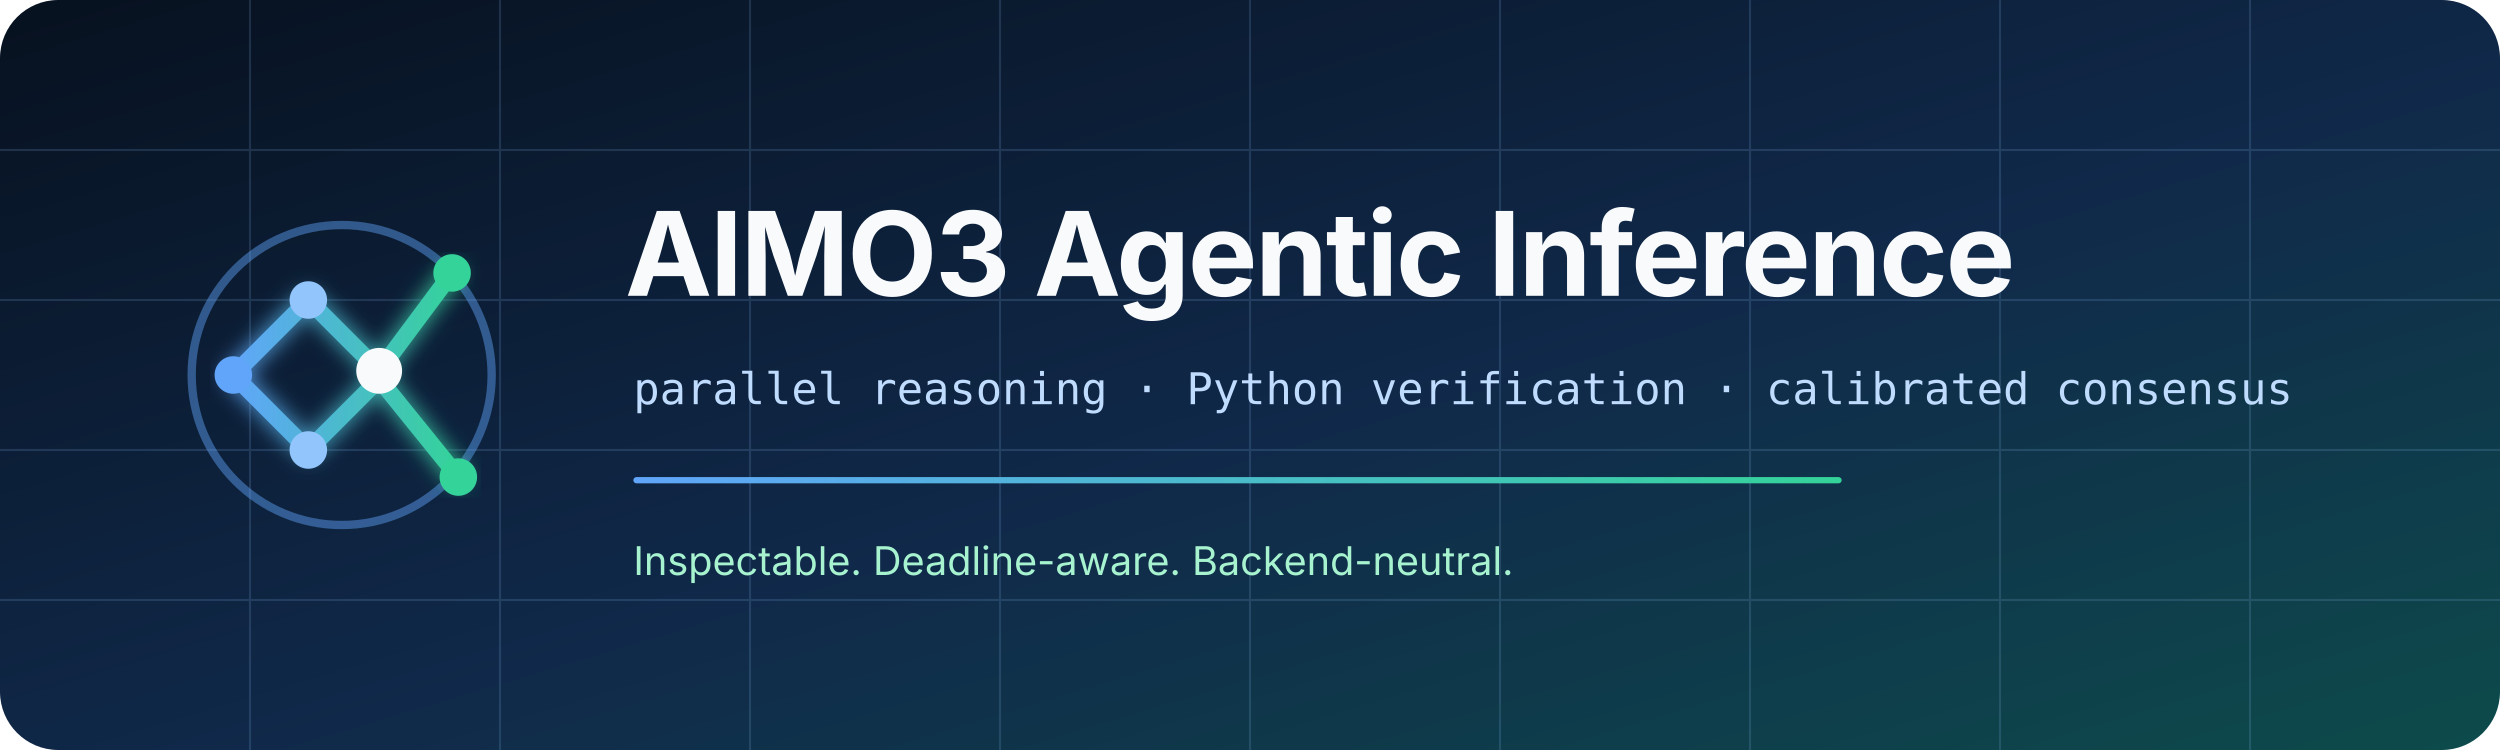
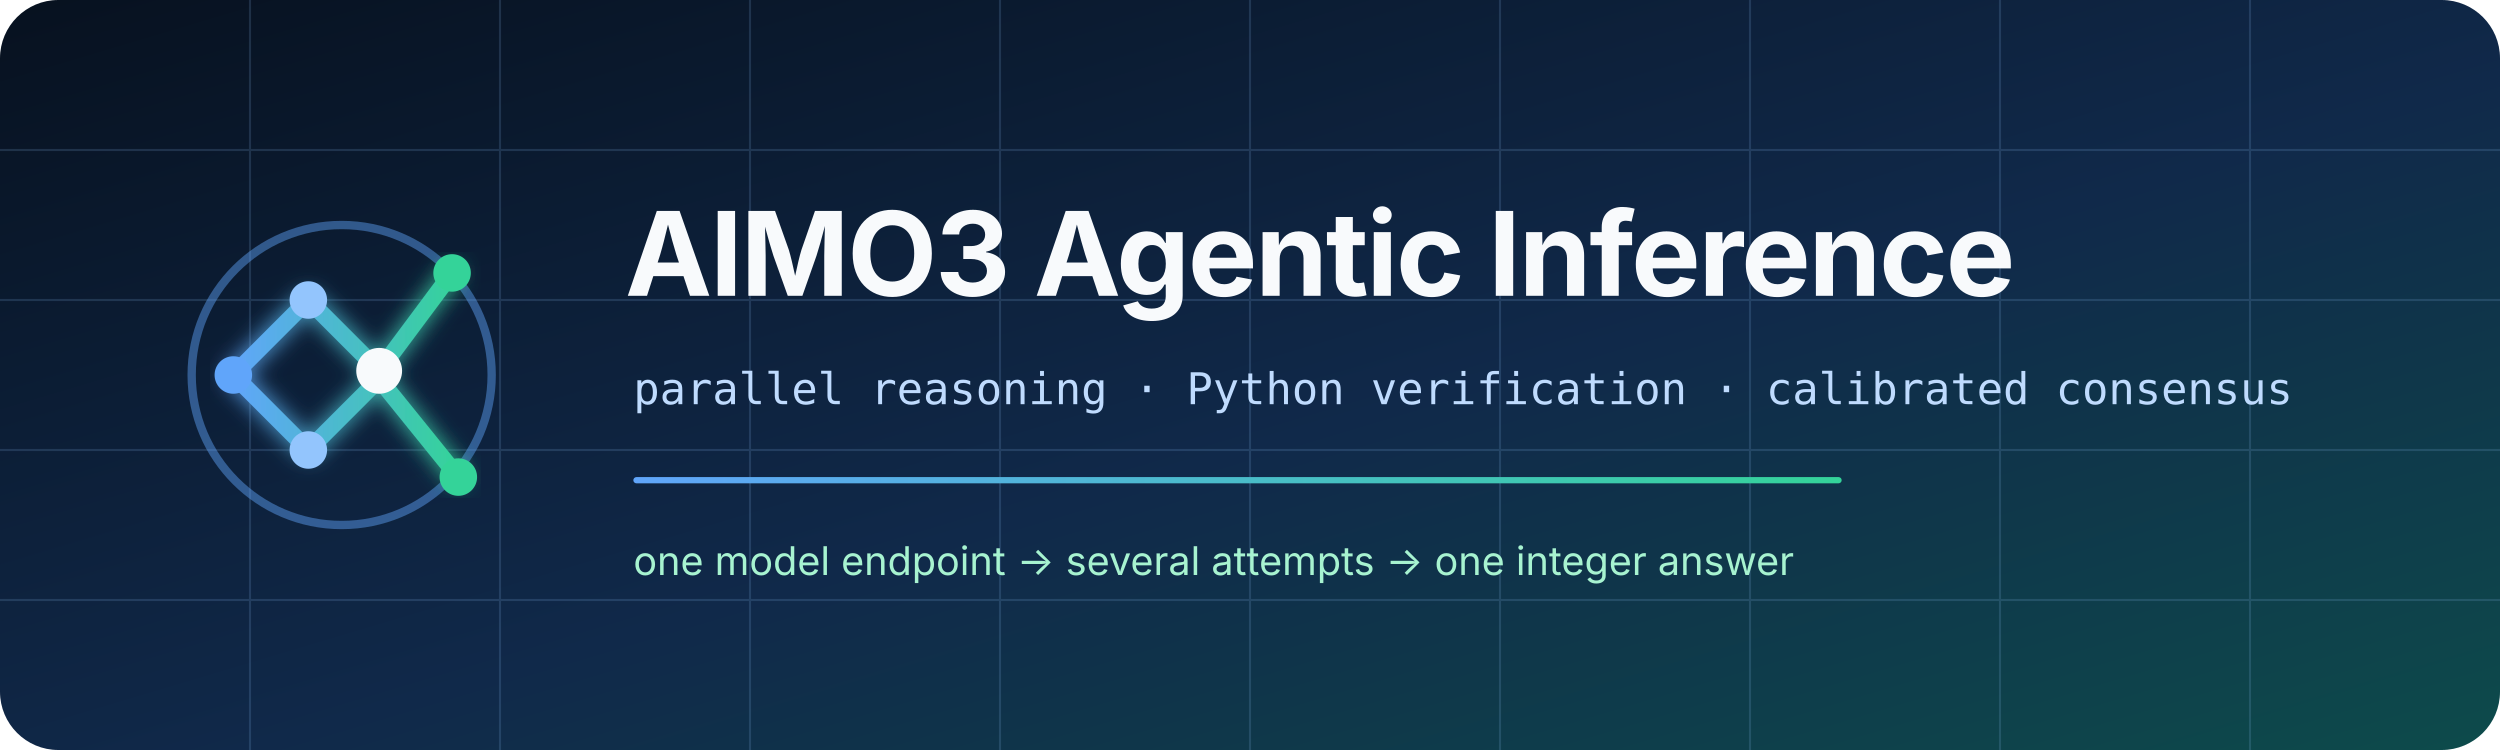
<svg xmlns="http://www.w3.org/2000/svg" width="1200" height="360" viewBox="0 0 1200 360" role="img" aria-labelledby="title desc">
  <defs>
    <linearGradient id="bg" x1="0" y1="0" x2="1" y2="1">
      <stop offset="0" stop-color="#07111f" />
      <stop offset="0.55" stop-color="#10294a" />
      <stop offset="1" stop-color="#0d4b4b" />
    </linearGradient>
    <linearGradient id="accent" x1="0" y1="0" x2="1" y2="0">
      <stop offset="0" stop-color="#60a5fa" />
      <stop offset="1" stop-color="#34d399" />
    </linearGradient>
    <filter id="glow">
      <feGaussianBlur stdDeviation="5" result="b" />
      <feMerge>
        <feMergeNode in="b" />
        <feMergeNode in="SourceGraphic" />
      </feMerge>
    </filter>
  </defs>
  <rect width="1200" height="360" rx="28" fill="url(#bg)" />
  <g opacity="0.16" stroke="#93c5fd">
    <path d="M0 72H1200M0 144H1200M0 216H1200M0 288H1200" />
    <path d="M120 0V360M240 0V360M360 0V360M480 0V360M600 0V360M720 0V360M840 0V360M960 0V360M1080 0V360" />
  </g>
  <g transform="translate(72 70)" fill="none" stroke-linecap="round" stroke-linejoin="round">
    <circle cx="92" cy="110" r="72" stroke="#60a5fa" stroke-width="4" opacity="0.45" />
    <path d="M40 110L76 74L110 108L145 61M40 110L76 146L110 112L148 159" stroke="url(#accent)" stroke-width="8" filter="url(#glow)" />
    <circle cx="40" cy="110" r="9" fill="#60a5fa" />
    <circle cx="76" cy="74" r="9" fill="#93c5fd" />
    <circle cx="76" cy="146" r="9" fill="#93c5fd" />
    <circle cx="110" cy="108" r="11" fill="#f8fafc" />
    <circle cx="145" cy="61" r="9" fill="#34d399" />
    <circle cx="148" cy="159" r="9" fill="#34d399" />
  </g>
  <text x="300" y="142" fill="#f8fafc" font-family="ui-sans-serif,system-ui,-apple-system,Segoe UI,sans-serif" font-size="56" font-weight="750" letter-spacing="-1">AIMO3 Agentic Inference</text>
  <text x="304" y="194" fill="#bfdbfe" font-family="ui-monospace,SFMono-Regular,Menlo,monospace" font-size="21">parallel reasoning · Python verification · calibrated consensus</text>
  <rect x="304" y="229" width="580" height="3" rx="1.5" fill="url(#accent)" />
-   <text x="304" y="276" fill="#a7f3d0" font-family="ui-sans-serif,system-ui,-apple-system,Segoe UI,sans-serif" font-size="19">Inspectable. Deadline-aware. Backend-neutral.</text>
+   <text x="304" y="276" fill="#a7f3d0" font-family="ui-sans-serif,system-ui,-apple-system,Segoe UI,sans-serif" font-size="19">one model endpoint → several attempts → one integer answer</text>
</svg>
